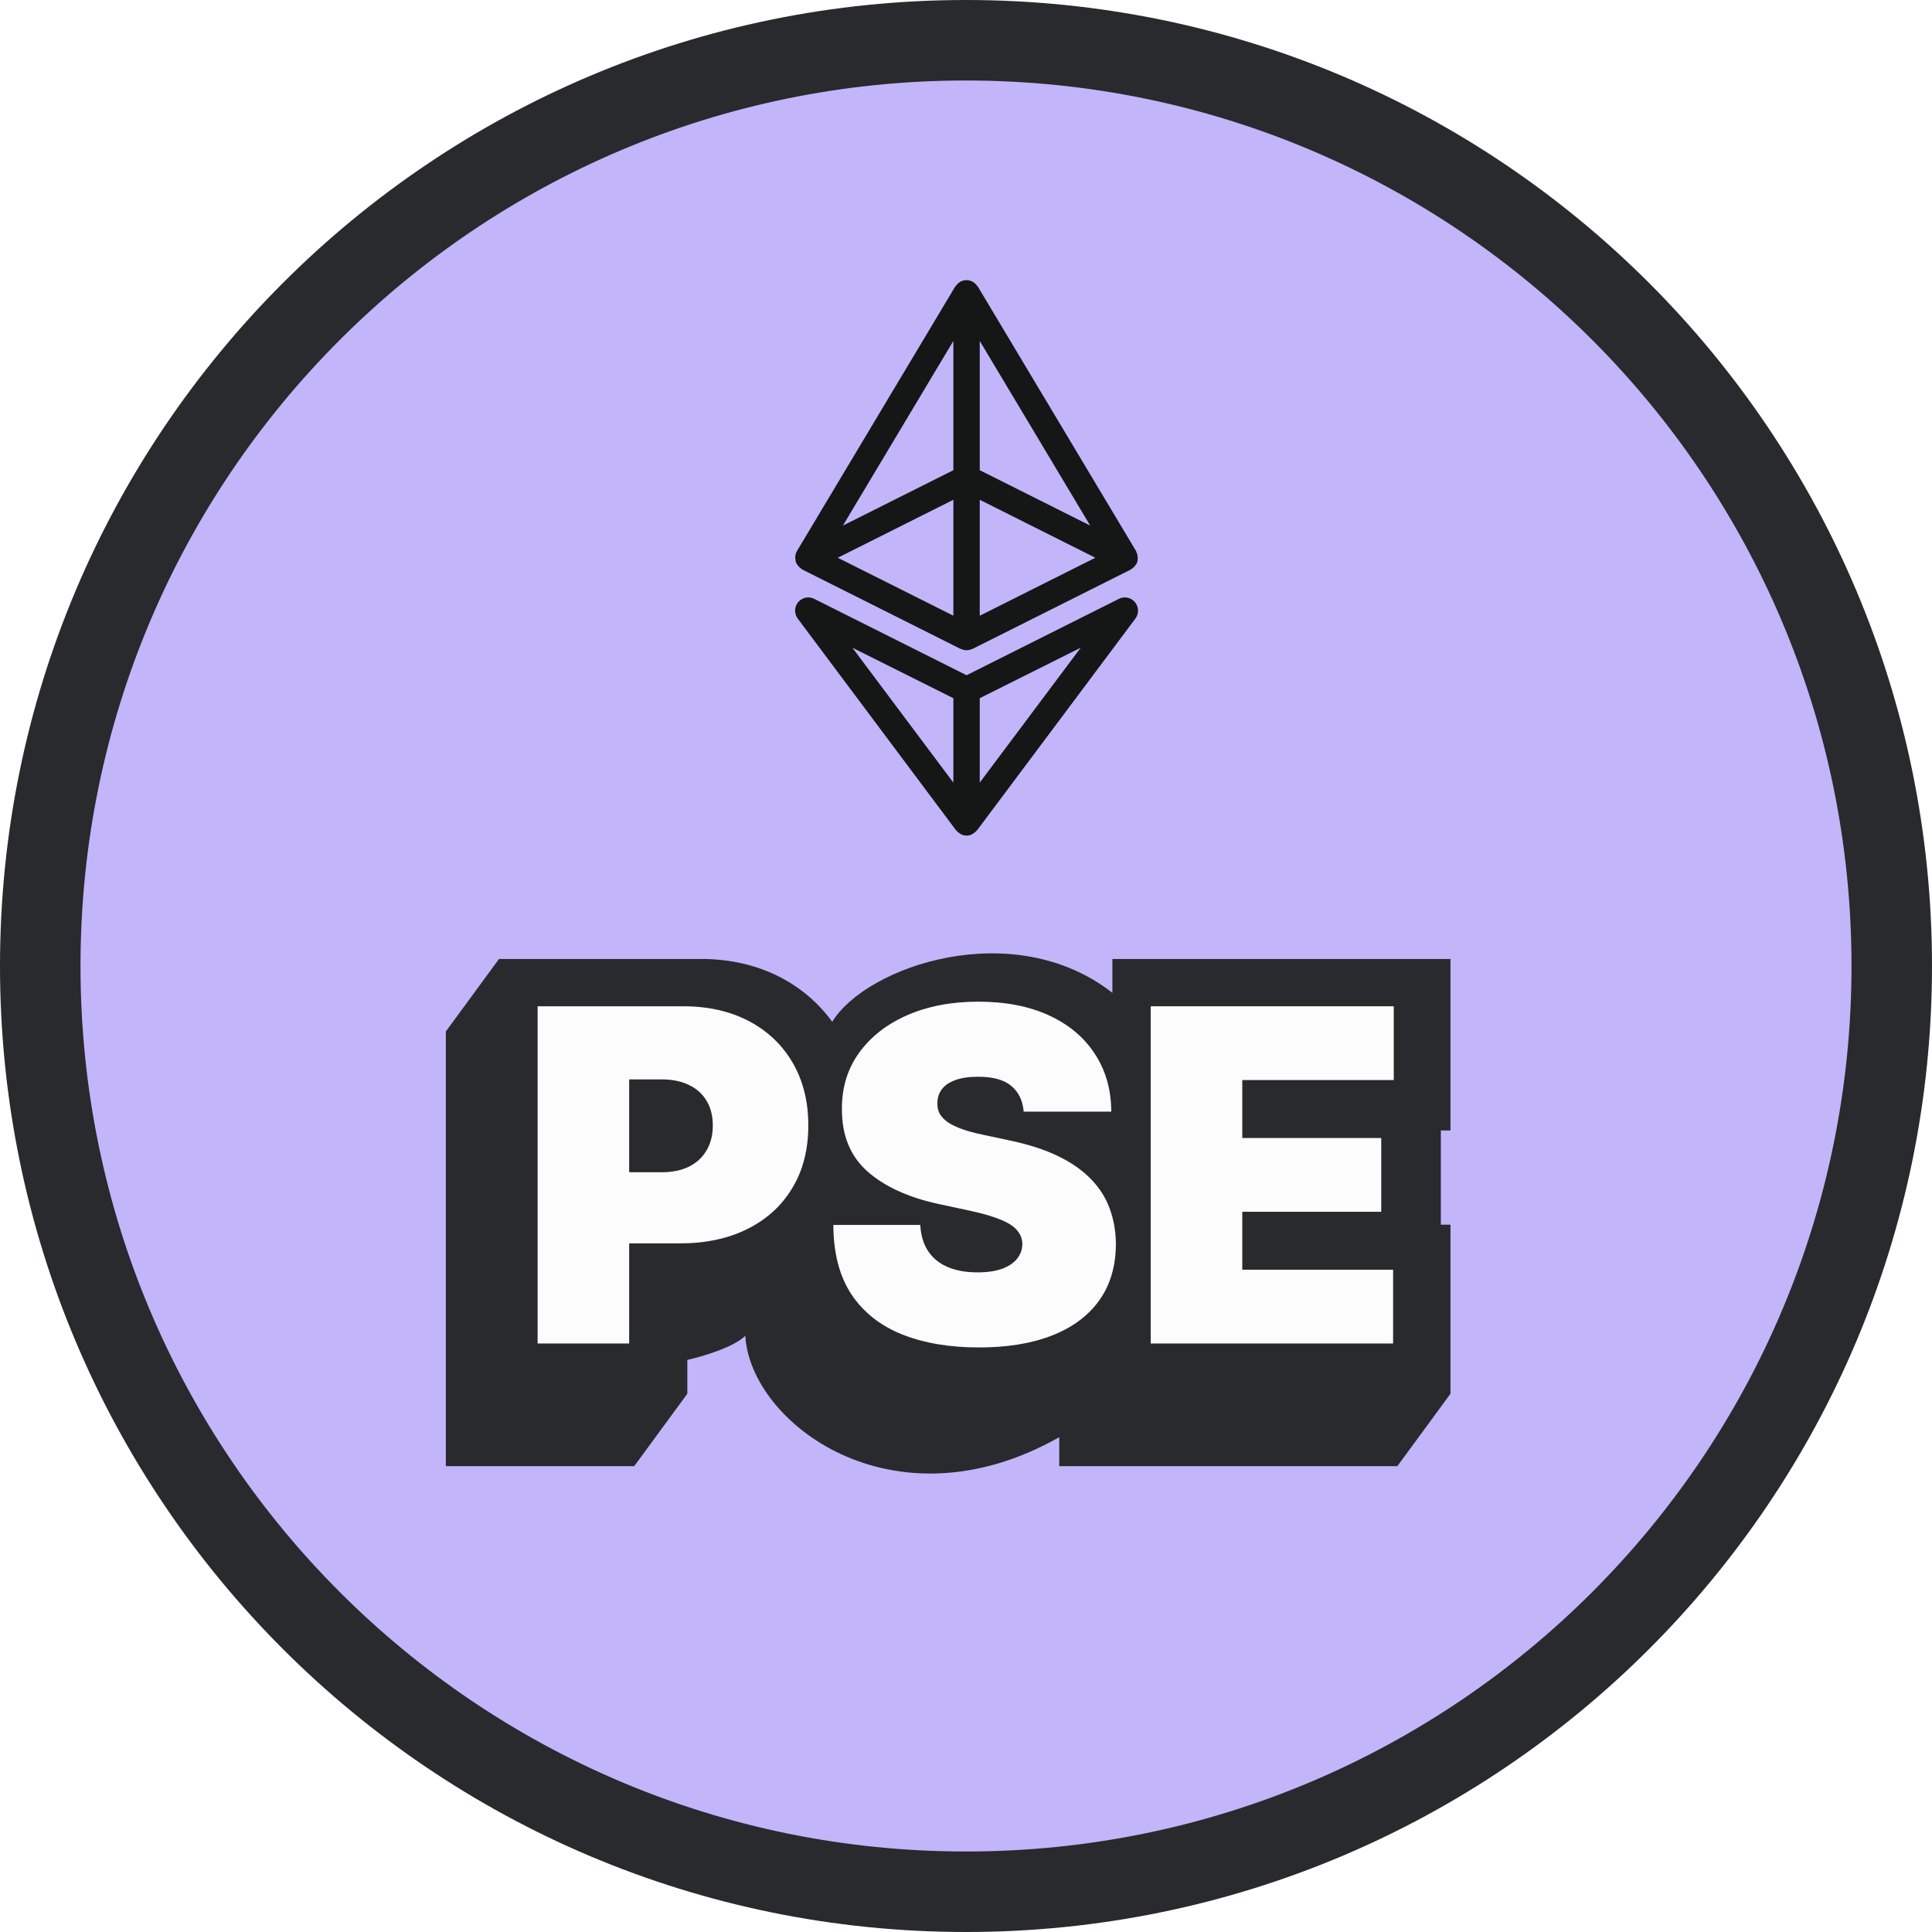
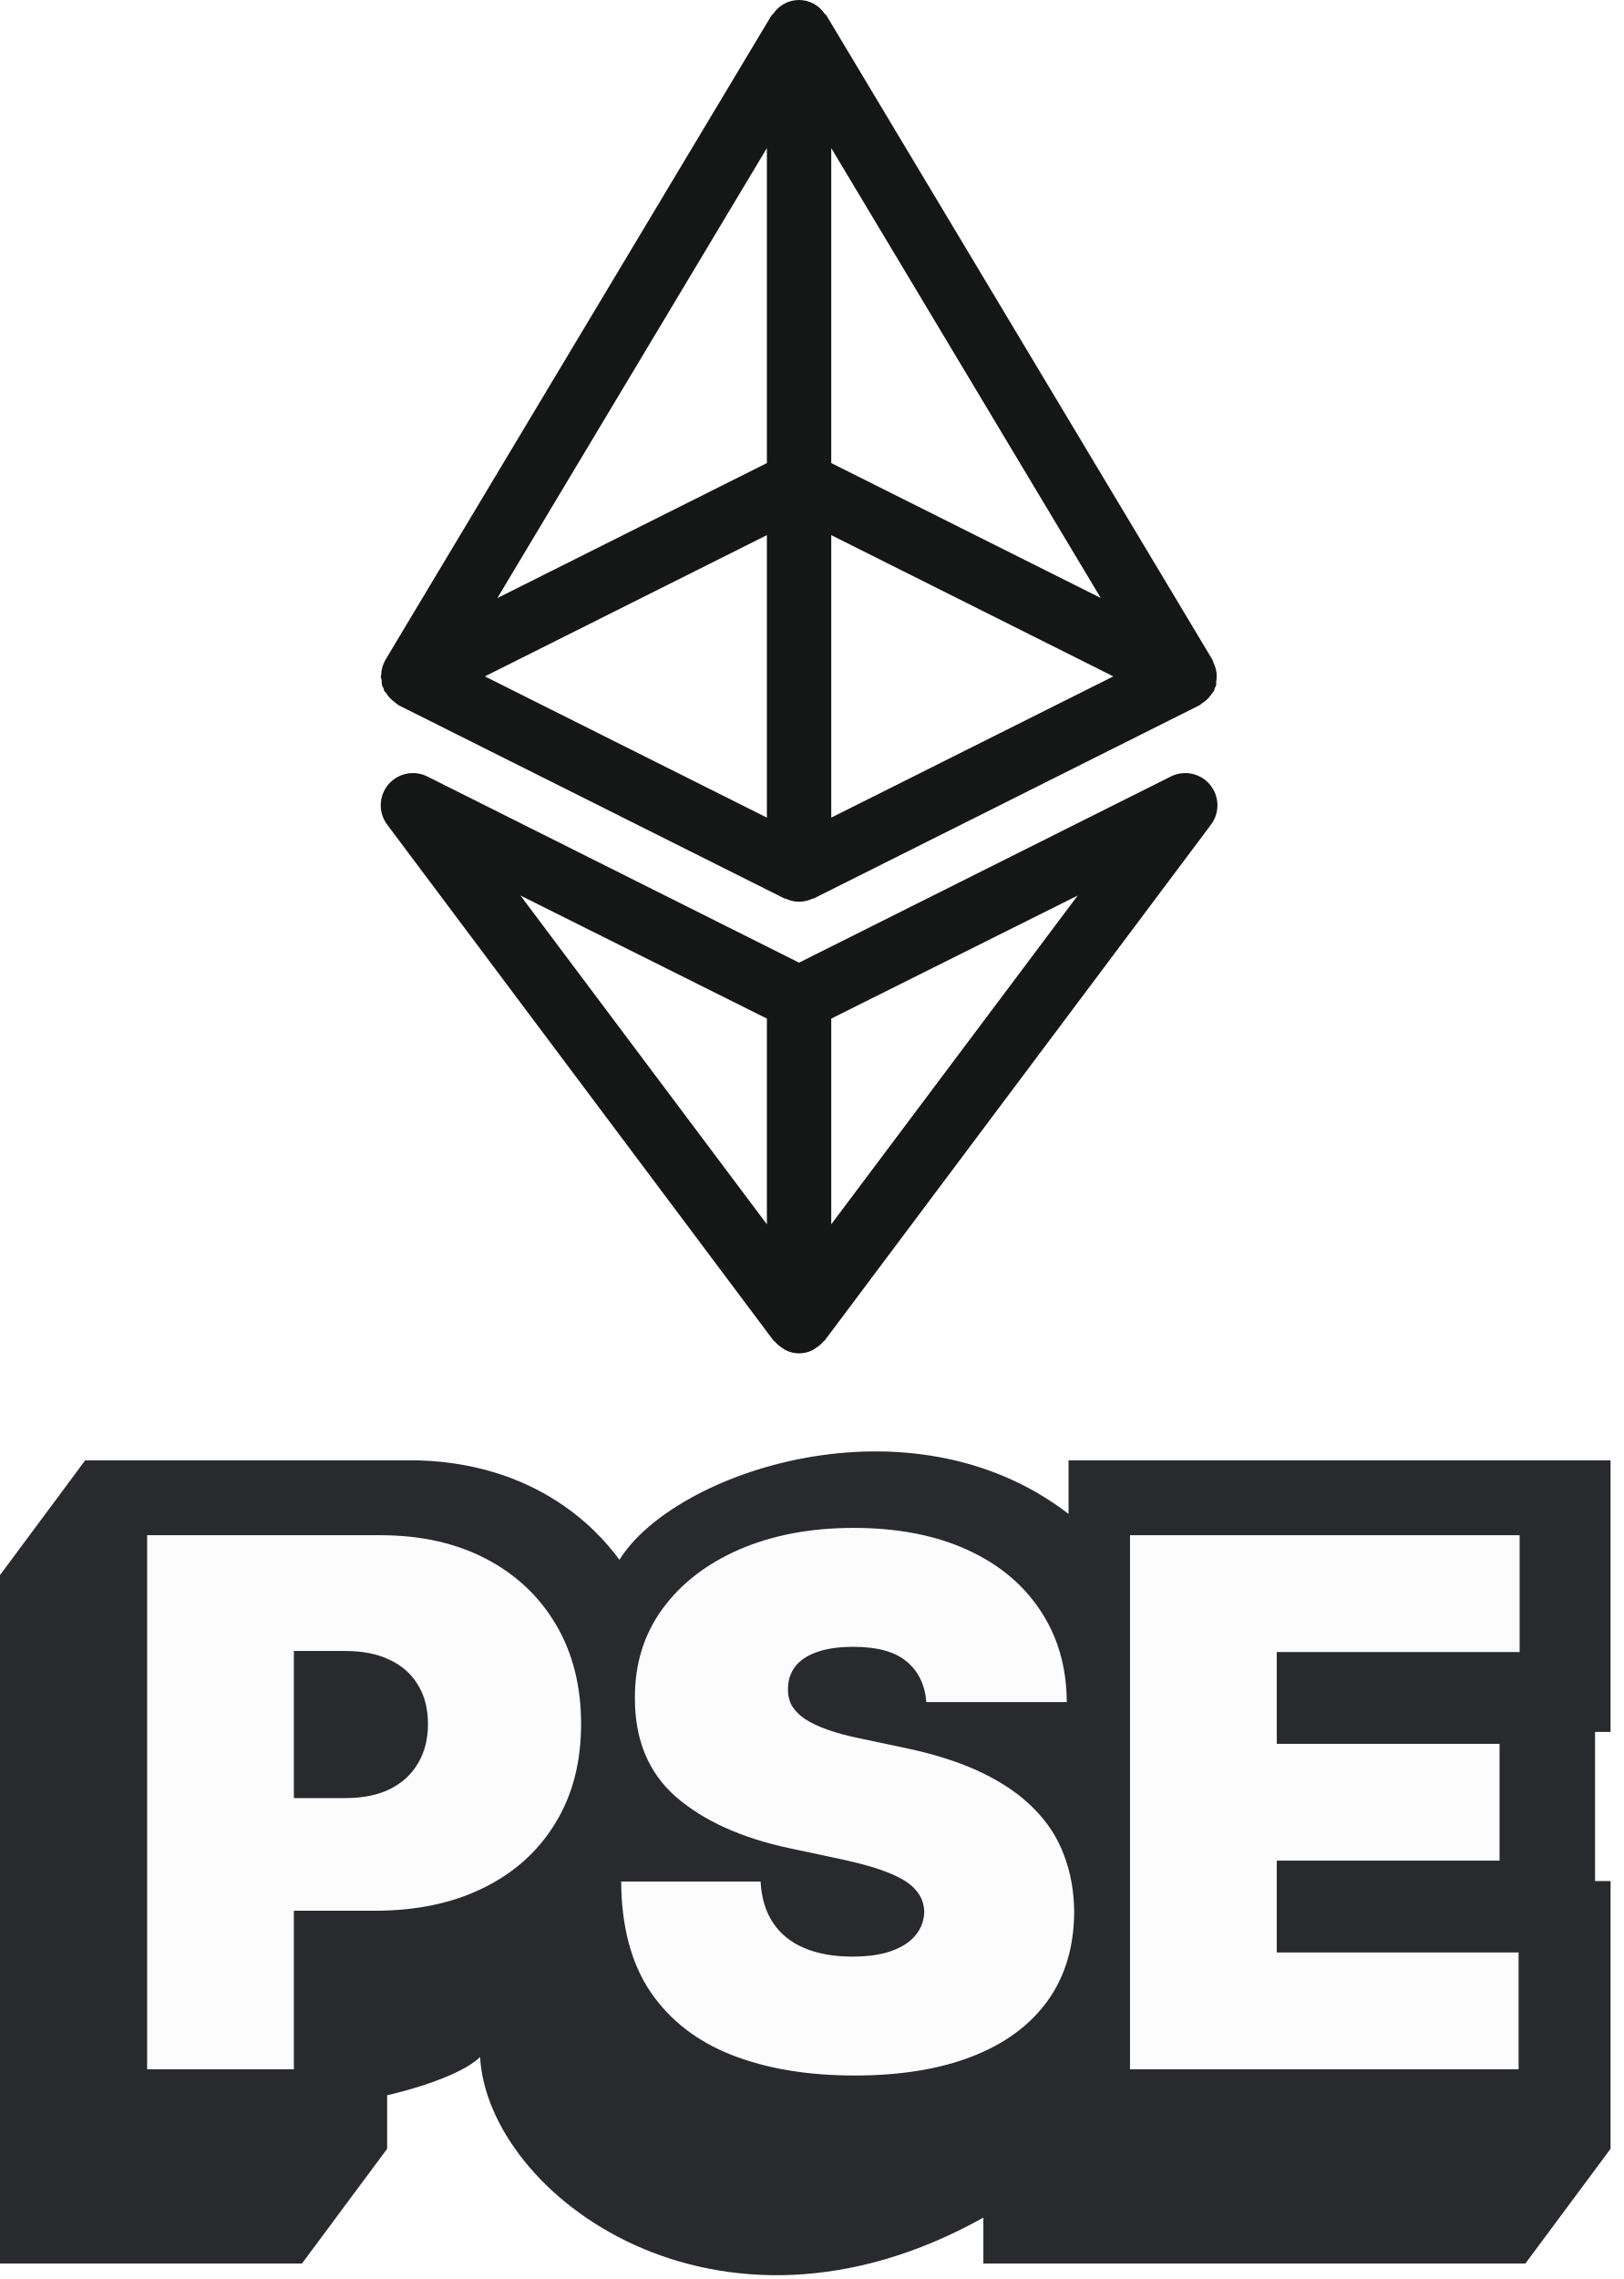
- <svg xmlns="http://www.w3.org/2000/svg" width="240" height="240" viewBox="0 0 240 240" fill="none">
-   <circle cx="120" cy="120" r="115" fill="#C3B5FA" stroke="#282A2D" stroke-width="10" />
-   <path d="M140.989 74.806C140.753 74.522 140.427 74.325 140.066 74.249C139.704 74.174 139.327 74.223 138.997 74.389L120.069 83.88L101.142 74.389C100.812 74.223 100.435 74.174 100.074 74.249C99.712 74.325 99.387 74.52 99.15 74.804C98.913 75.089 98.779 75.445 98.77 75.815C98.76 76.185 98.875 76.548 99.097 76.844L118.759 103.136C118.778 103.162 118.811 103.172 118.834 103.199C118.943 103.328 119.073 103.439 119.217 103.527C119.269 103.568 119.324 103.604 119.381 103.636C119.595 103.744 119.83 103.8 120.069 103.8C120.308 103.8 120.544 103.744 120.757 103.636C120.815 103.604 120.87 103.568 120.921 103.527C121.066 103.439 121.195 103.328 121.305 103.199C121.328 103.172 121.36 103.162 121.38 103.136L141.042 76.844C141.263 76.548 141.378 76.186 141.369 75.816C141.359 75.446 141.226 75.09 140.989 74.806ZM118.431 86.733V97.22L105.883 80.459L118.431 86.733ZM121.708 97.22V86.733L134.255 80.459L121.708 97.22Z" fill="#151616" />
-   <path d="M98.815 69.475C98.814 69.566 98.82 69.656 98.835 69.745C98.851 69.797 98.891 69.837 98.91 69.886C98.918 69.932 98.929 69.977 98.943 70.021C98.963 70.064 99.012 70.08 99.035 70.119C99.144 70.302 99.289 70.46 99.461 70.586C99.516 70.626 99.556 70.672 99.611 70.704C99.667 70.737 99.651 70.744 99.674 70.754L119.335 80.613H119.381C119.595 80.719 119.831 80.774 120.069 80.774C120.308 80.774 120.543 80.719 120.758 80.613H120.803L140.465 70.754C140.513 70.72 140.559 70.684 140.603 70.645C140.705 70.581 140.8 70.505 140.885 70.418C140.957 70.344 141.022 70.263 141.078 70.175C141.12 70.126 141.159 70.075 141.196 70.021C141.219 69.972 141.216 69.922 141.235 69.876C141.261 69.834 141.284 69.79 141.304 69.745C141.309 69.686 141.309 69.626 141.304 69.567C141.327 69.454 141.336 69.338 141.33 69.222C141.327 69.126 141.315 69.03 141.294 68.936C141.267 68.823 141.228 68.712 141.176 68.608C141.162 68.555 141.145 68.503 141.124 68.453L121.462 35.588C121.439 35.551 121.397 35.538 121.374 35.505C121.23 35.289 121.035 35.111 120.807 34.987C120.578 34.864 120.322 34.8 120.063 34.8C119.803 34.8 119.548 34.864 119.319 34.987C119.09 35.111 118.896 35.289 118.752 35.505C118.729 35.538 118.687 35.551 118.664 35.588L99.002 68.453C98.871 68.686 98.799 68.948 98.792 69.216C98.792 69.245 98.769 69.268 98.769 69.298C98.781 69.358 98.796 69.417 98.815 69.475V69.475ZM118.431 76.486L104.071 69.285L118.431 62.084V76.486ZM121.708 62.084L136.067 69.285L121.708 76.486V62.084ZM121.708 58.41V42.351L135.428 65.288L121.708 58.41ZM118.431 58.41L104.707 65.291L118.431 42.351V58.41Z" fill="#151616" />
-   <path d="M55.385 128.132L61.985 119.132L87.785 119.132C97.985 119.432 102.485 125.732 103.385 126.932C107.585 120.032 125.885 113.732 138.185 123.332V119.132H180.185V140.432H178.985V152.132H180.185V173.132L173.585 182.132H131.585V178.532C110.885 190.232 93.185 176.732 92.585 165.932C91.145 167.372 87.185 168.532 85.385 168.932V173.132L78.785 182.132H55.385V128.132Z" fill="#282A2D" />
-   <path d="M66.785 166.894V125.004H84.866C87.975 125.004 90.696 125.617 93.028 126.844C95.36 128.072 97.173 129.797 98.469 132.019C99.764 134.242 100.412 136.84 100.412 139.813C100.412 142.813 99.744 145.41 98.407 147.606C97.085 149.801 95.223 151.492 92.823 152.679C90.437 153.865 87.648 154.458 84.457 154.458H78.157V145.622H82.166C83.503 145.622 84.641 145.39 85.582 144.926C86.537 144.449 87.266 143.774 87.771 142.901C88.289 142.029 88.548 140.999 88.548 139.813C88.548 138.613 88.289 137.59 87.771 136.744C87.266 135.885 86.537 135.231 85.582 134.781C84.641 134.317 83.503 134.085 82.166 134.085H78.157V166.894H66.785Z" fill="#FCFCFC" />
-   <path d="M127.166 138.094C127.057 136.731 126.546 135.667 125.632 134.904C124.732 134.14 123.362 133.758 121.521 133.758C120.348 133.758 119.387 133.901 118.637 134.188C117.901 134.46 117.355 134.835 117.001 135.313C116.646 135.79 116.462 136.335 116.448 136.949C116.421 137.454 116.51 137.91 116.714 138.319C116.932 138.715 117.273 139.076 117.737 139.404C118.201 139.717 118.794 140.004 119.516 140.263C120.239 140.522 121.098 140.754 122.094 140.958L125.53 141.694C127.848 142.185 129.832 142.833 131.482 143.638C133.132 144.442 134.482 145.39 135.532 146.481C136.582 147.558 137.353 148.772 137.844 150.122C138.348 151.472 138.607 152.944 138.621 154.54C138.607 157.294 137.919 159.626 136.555 161.535C135.191 163.444 133.241 164.897 130.705 165.892C128.182 166.888 125.148 167.385 121.603 167.385C117.962 167.385 114.785 166.847 112.071 165.769C109.371 164.692 107.271 163.035 105.771 160.799C104.285 158.549 103.535 155.672 103.521 152.167H114.321C114.389 153.449 114.71 154.526 115.282 155.399C115.855 156.272 116.66 156.933 117.696 157.383C118.746 157.833 119.994 158.058 121.439 158.058C122.653 158.058 123.669 157.908 124.487 157.608C125.305 157.308 125.926 156.892 126.348 156.36C126.771 155.829 126.989 155.222 127.003 154.54C126.989 153.899 126.778 153.34 126.369 152.863C125.973 152.372 125.319 151.935 124.405 151.554C123.491 151.158 122.257 150.79 120.703 150.449L116.53 149.549C112.821 148.744 109.896 147.401 107.755 145.519C105.628 143.624 104.571 141.04 104.585 137.767C104.571 135.108 105.28 132.783 106.712 130.792C108.157 128.788 110.155 127.226 112.705 126.108C115.269 124.99 118.207 124.431 121.521 124.431C124.903 124.431 127.828 124.997 130.296 126.129C132.764 127.26 134.666 128.856 136.003 130.915C137.353 132.96 138.035 135.354 138.048 138.094H127.166Z" fill="#FCFCFC" />
-   <path d="M142.947 166.894V125.004H173.138V134.167H154.32V141.367H171.583V150.531H154.32V157.731H173.056V166.894H142.947Z" fill="#FCFCFC" />
+ <svg xmlns="http://www.w3.org/2000/svg" width="57" height="80" viewBox="0 0 57 80" fill="none">
+   <path d="M42.486 27.544C42.323 27.348 42.098 27.213 41.849 27.161C41.599 27.109 41.34 27.143 41.112 27.257L28.058 33.792L15.005 27.257C14.777 27.143 14.518 27.109 14.268 27.161C14.019 27.213 13.795 27.348 13.631 27.543C13.468 27.739 13.376 27.984 13.369 28.239C13.362 28.494 13.442 28.743 13.595 28.947L27.154 47.05C27.168 47.068 27.191 47.075 27.206 47.093C27.282 47.182 27.371 47.258 27.471 47.319C27.506 47.347 27.544 47.372 27.584 47.394C27.731 47.468 27.893 47.507 28.058 47.507C28.223 47.507 28.386 47.468 28.533 47.394C28.573 47.372 28.61 47.347 28.646 47.319C28.746 47.258 28.835 47.182 28.91 47.093C28.926 47.075 28.949 47.068 28.962 47.05L42.522 28.947C42.675 28.744 42.754 28.494 42.748 28.239C42.741 27.985 42.649 27.74 42.486 27.544ZM26.928 35.756V42.977L18.275 31.436L26.928 35.756ZM29.188 42.977V35.756L37.842 31.436L29.188 42.977Z" fill="#151616" />
+   <path d="M13.4 23.874C13.399 23.936 13.404 23.998 13.414 24.06C13.425 24.096 13.452 24.123 13.466 24.157C13.471 24.188 13.479 24.219 13.488 24.25C13.502 24.279 13.536 24.29 13.552 24.317C13.627 24.443 13.727 24.552 13.845 24.639C13.884 24.666 13.911 24.698 13.95 24.72C13.988 24.743 13.977 24.747 13.992 24.754L27.552 31.543H27.584C27.732 31.616 27.894 31.653 28.058 31.653C28.223 31.653 28.385 31.616 28.533 31.543H28.565L42.124 24.754C42.158 24.731 42.189 24.706 42.219 24.68C42.29 24.635 42.355 24.583 42.414 24.523C42.464 24.472 42.508 24.416 42.547 24.356C42.576 24.322 42.603 24.287 42.628 24.25C42.644 24.216 42.642 24.182 42.656 24.15C42.673 24.121 42.689 24.091 42.703 24.06C42.706 24.019 42.706 23.978 42.703 23.937C42.719 23.859 42.725 23.779 42.721 23.7C42.719 23.634 42.71 23.568 42.696 23.503C42.678 23.425 42.65 23.349 42.615 23.277C42.605 23.24 42.593 23.205 42.579 23.17L29.019 0.542C29.003 0.517 28.974 0.508 28.958 0.486C28.859 0.336 28.725 0.214 28.567 0.129C28.409 0.044 28.233 0 28.054 0C27.875 0 27.699 0.044 27.541 0.129C27.383 0.214 27.249 0.336 27.15 0.486C27.134 0.508 27.105 0.517 27.089 0.542L13.529 23.17C13.439 23.331 13.389 23.511 13.384 23.695C13.384 23.716 13.369 23.732 13.369 23.752C13.377 23.793 13.387 23.834 13.4 23.874V23.874ZM26.928 28.701L17.025 23.743L26.928 18.785V28.701ZM29.188 18.785L39.092 23.743L29.188 28.701V18.785ZM29.188 16.255V5.199L38.651 20.991L29.188 16.255ZM26.928 16.255L17.464 20.994L26.928 5.199V16.255Z" fill="#151616" />
+   <path d="M0 55.291L2.991 51.263L14.682 51.263C19.304 51.397 21.343 54.217 21.751 54.754C23.654 51.666 31.946 48.846 37.52 53.143V51.263H56.552V60.795H56.008V66.031H56.552V75.429L53.561 79.457H34.529V77.846C25.149 83.082 17.129 77.04 16.857 72.207C16.204 72.851 14.41 73.37 13.594 73.549V75.429L10.603 79.457H0V55.291Z" fill="#282A2D" />
+   <path d="M5.166 72.638V53.891H13.359C14.768 53.891 16.001 54.165 17.058 54.715C18.114 55.264 18.936 56.036 19.523 57.03C20.11 58.025 20.404 59.188 20.404 60.518C20.404 61.861 20.101 63.023 19.495 64.006C18.896 64.988 18.052 65.745 16.965 66.276C15.883 66.807 14.62 67.072 13.174 67.072H10.319V63.118H12.136C12.741 63.118 13.257 63.014 13.684 62.806C14.116 62.593 14.447 62.291 14.675 61.9C14.91 61.51 15.028 61.049 15.028 60.518C15.028 59.981 14.91 59.523 14.675 59.145C14.447 58.761 14.116 58.468 13.684 58.266C13.257 58.059 12.741 57.955 12.136 57.955H10.319V72.638H5.166Z" fill="#FCFCFC" />
+   <path d="M32.527 59.749C32.478 59.139 32.246 58.663 31.832 58.321C31.424 57.979 30.803 57.809 29.969 57.809C29.438 57.809 29.002 57.873 28.662 58.001C28.328 58.123 28.081 58.291 27.921 58.504C27.76 58.718 27.677 58.962 27.67 59.236C27.658 59.462 27.698 59.667 27.791 59.85C27.89 60.027 28.044 60.188 28.254 60.335C28.464 60.475 28.733 60.603 29.061 60.719C29.388 60.835 29.777 60.939 30.229 61.031L31.786 61.36C32.836 61.58 33.735 61.87 34.483 62.23C35.23 62.59 35.842 63.014 36.318 63.502C36.794 63.984 37.143 64.527 37.365 65.132C37.594 65.736 37.712 66.395 37.718 67.109C37.712 68.341 37.399 69.385 36.782 70.239C36.164 71.094 35.28 71.743 34.131 72.189C32.987 72.635 31.613 72.857 30.006 72.857C28.356 72.857 26.916 72.616 25.687 72.134C24.463 71.652 23.512 70.91 22.832 69.91C22.159 68.903 21.819 67.615 21.812 66.047H26.706C26.737 66.621 26.883 67.103 27.142 67.493C27.401 67.884 27.766 68.18 28.236 68.381C28.712 68.582 29.277 68.683 29.932 68.683C30.482 68.683 30.942 68.616 31.313 68.482C31.684 68.347 31.965 68.161 32.156 67.923C32.348 67.685 32.447 67.414 32.453 67.109C32.447 66.822 32.351 66.572 32.166 66.358C31.986 66.138 31.69 65.943 31.276 65.772C30.862 65.595 30.303 65.43 29.598 65.278L27.707 64.875C26.027 64.515 24.701 63.914 23.731 63.072C22.767 62.224 22.288 61.067 22.294 59.603C22.288 58.413 22.61 57.372 23.258 56.481C23.913 55.584 24.819 54.885 25.974 54.385C27.136 53.885 28.467 53.634 29.969 53.634C31.501 53.634 32.827 53.888 33.945 54.394C35.064 54.901 35.926 55.615 36.531 56.536C37.143 57.452 37.452 58.523 37.458 59.749H32.527Z" fill="#FCFCFC" />
+   <path d="M39.678 72.638V53.891H53.359V57.992H44.831V61.214H52.654V65.314H44.831V68.537H53.322V72.638H39.678Z" fill="#FCFCFC" />
</svg>
